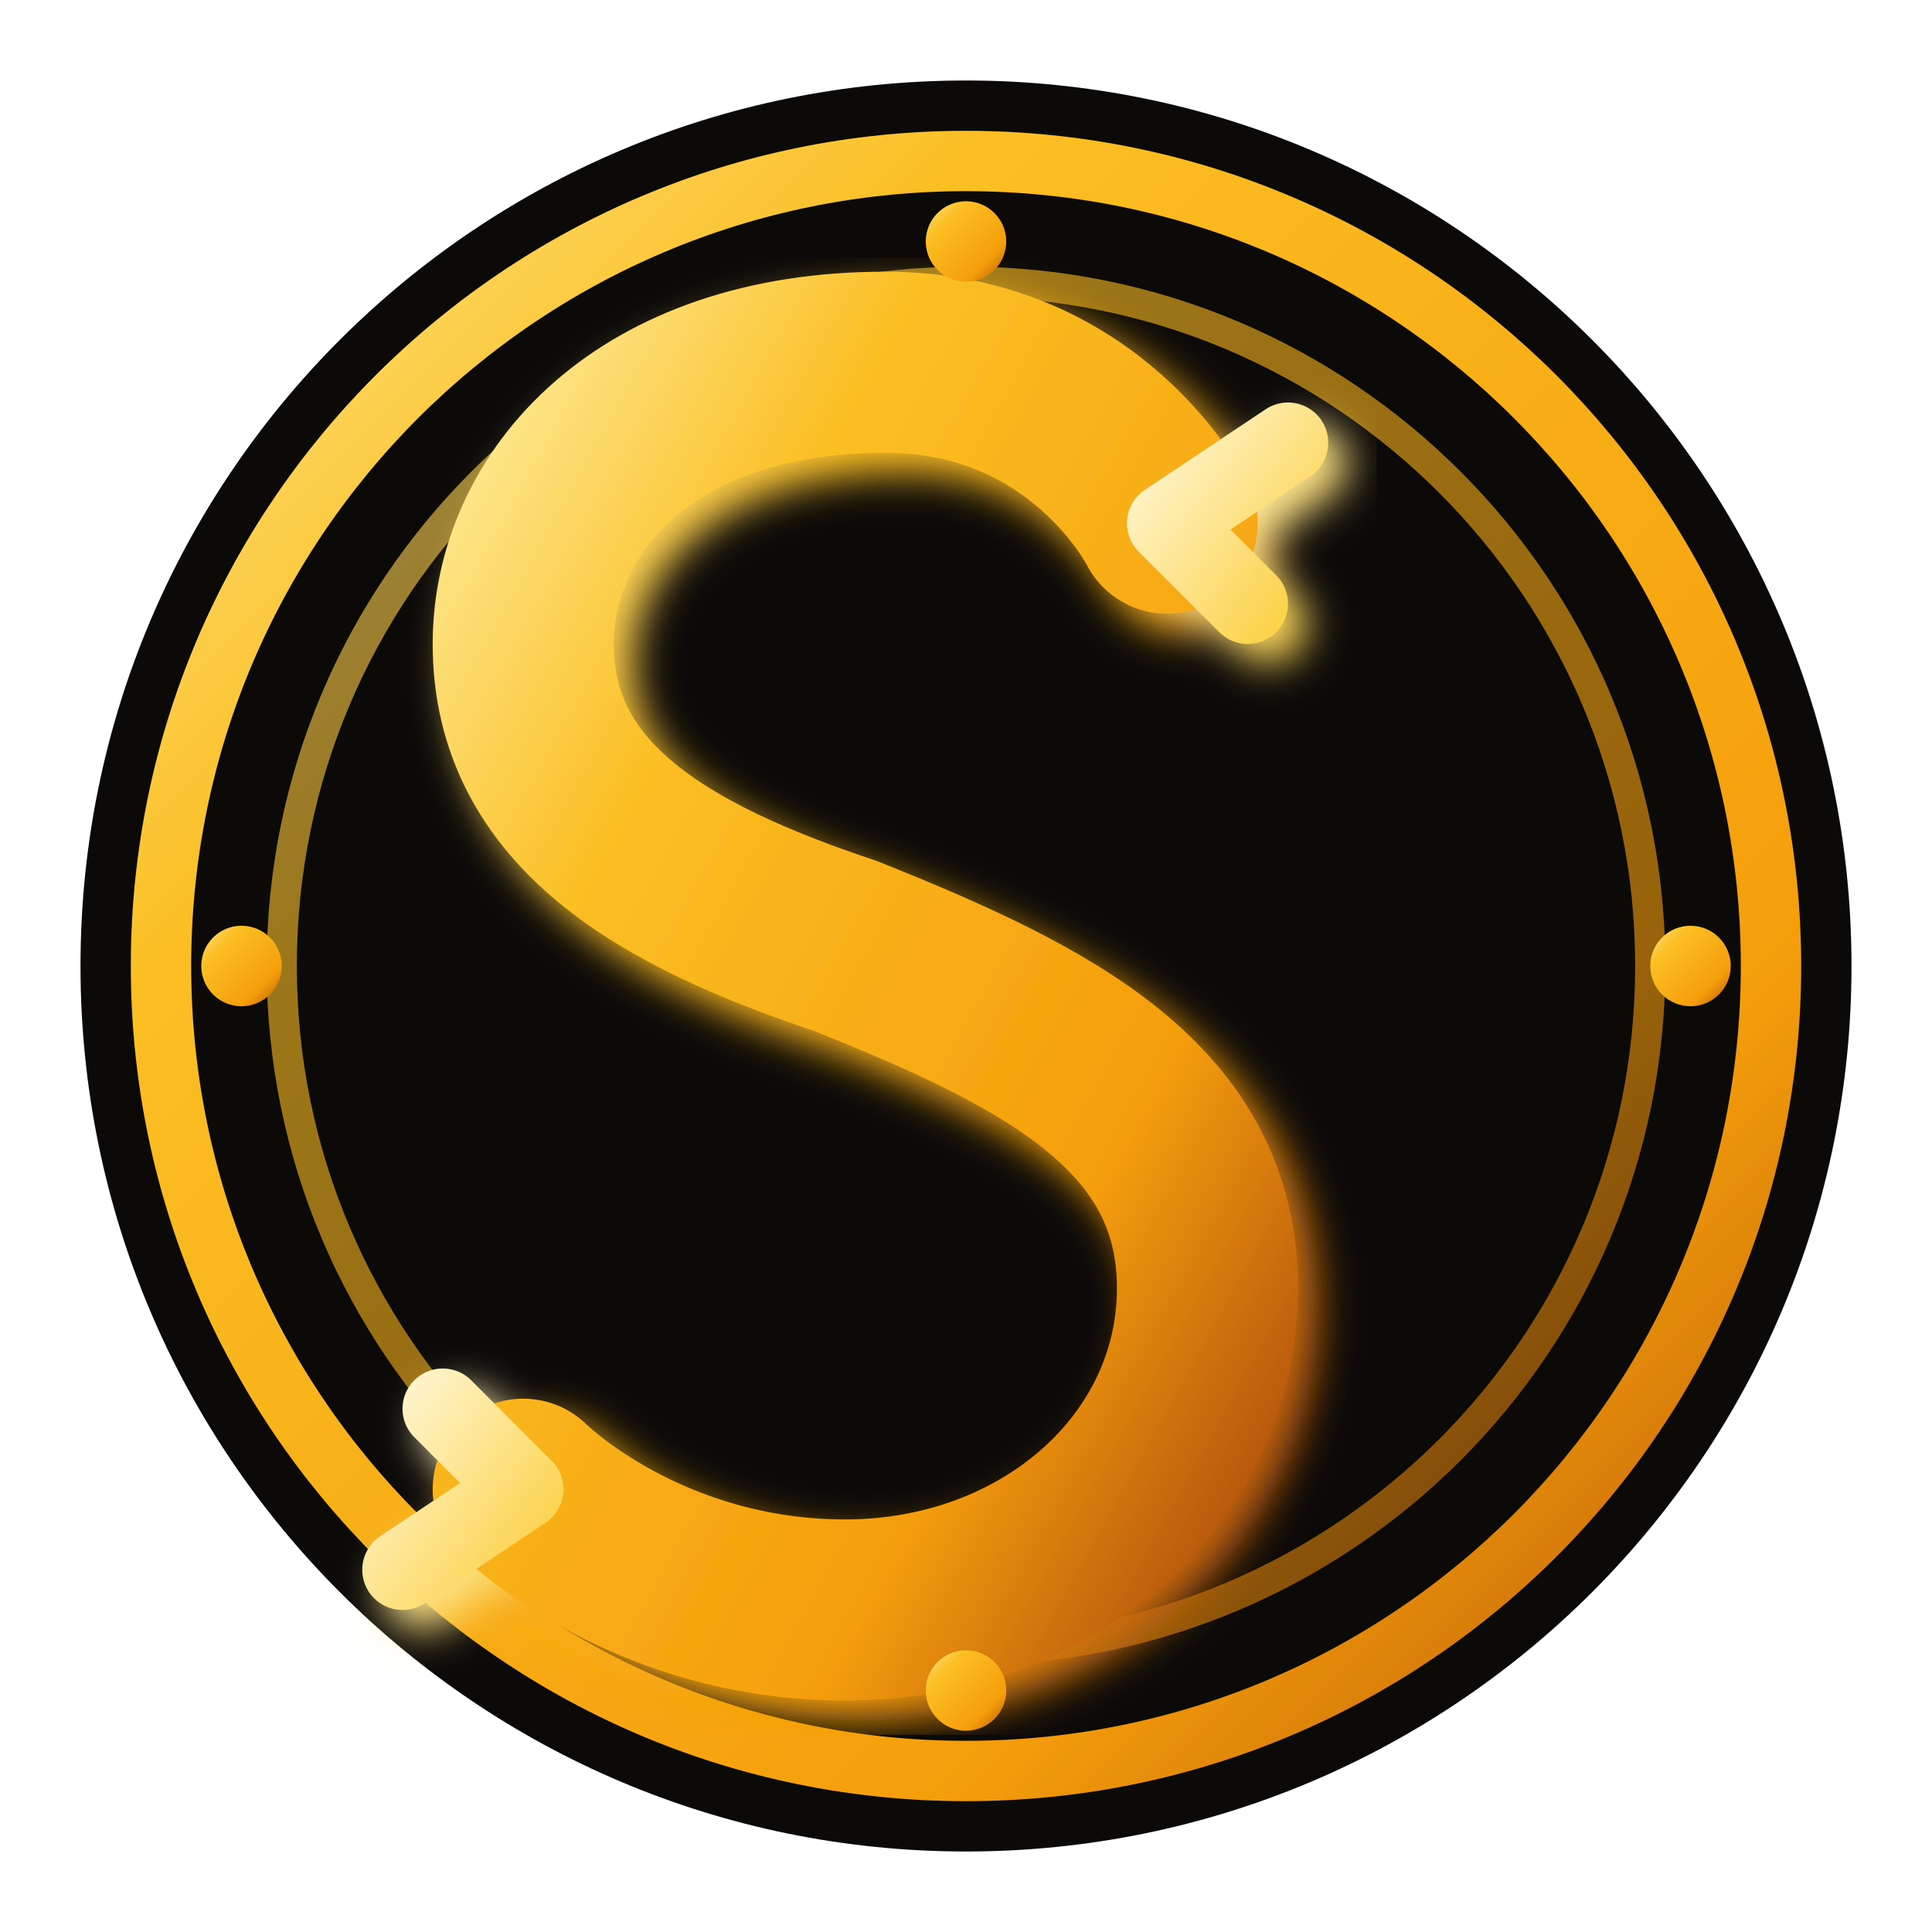
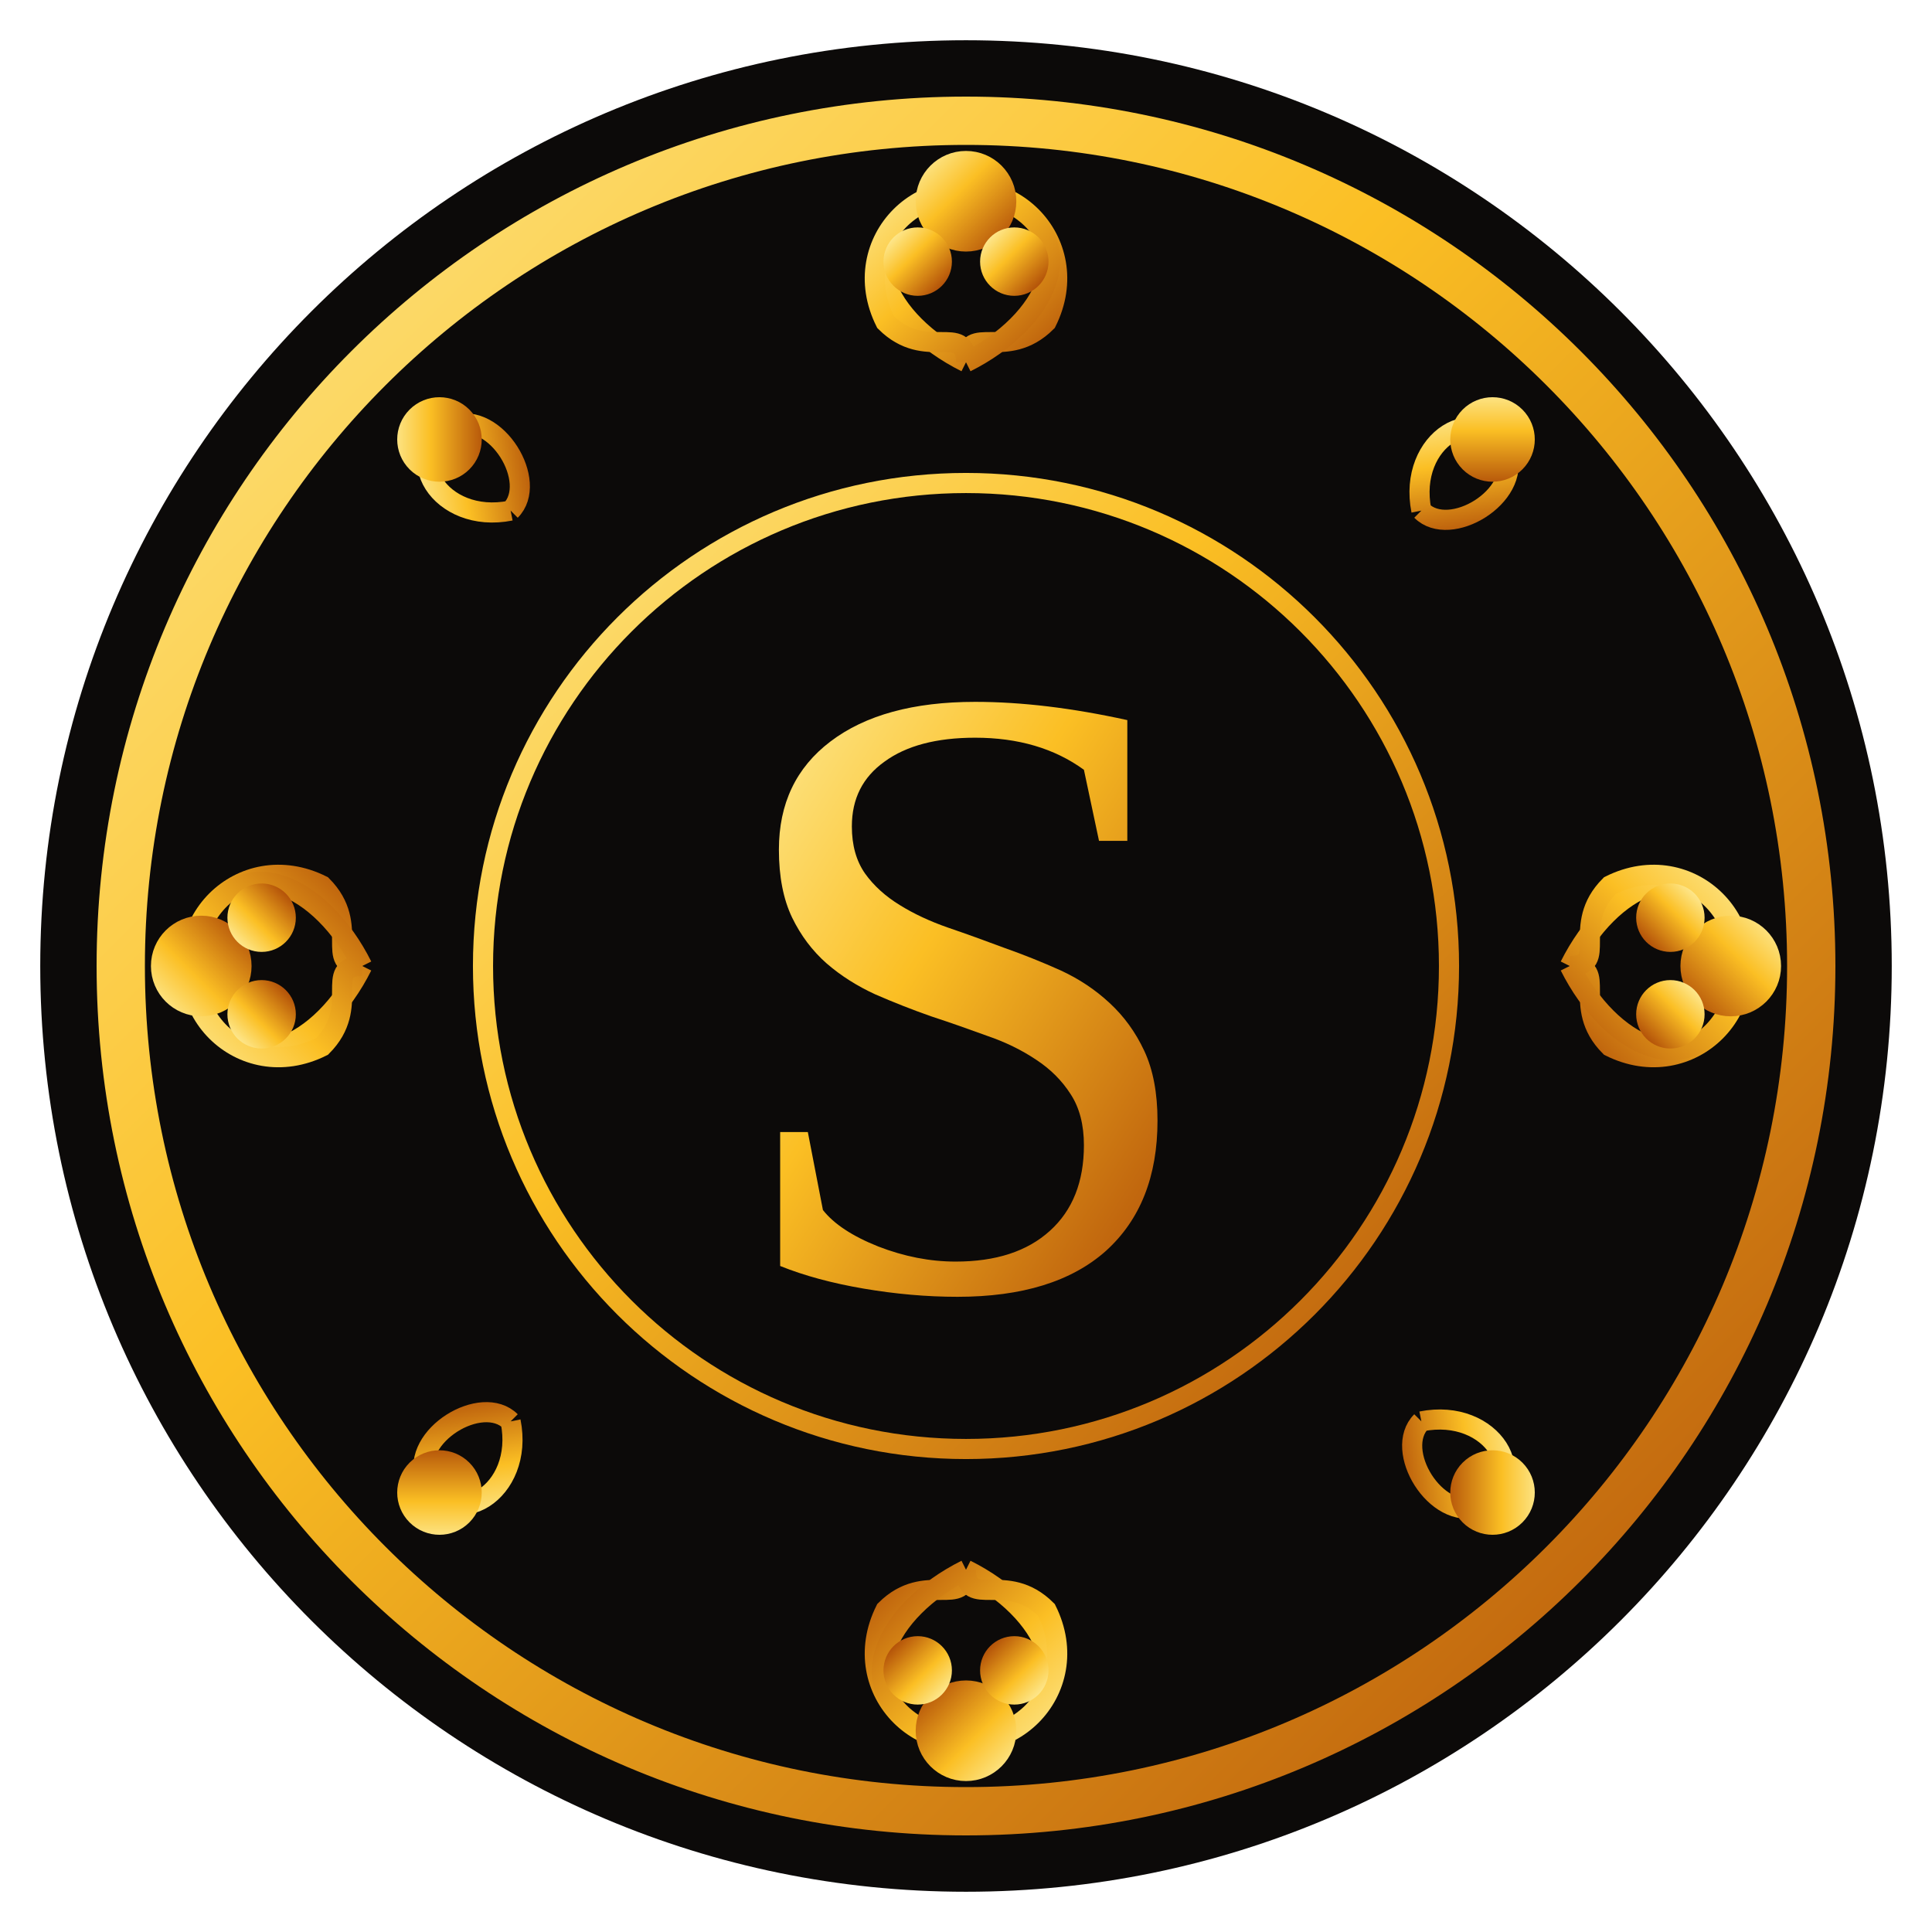
<svg xmlns="http://www.w3.org/2000/svg" width="48" height="48" viewBox="0 0 48 48">
  <defs>
-     <linearGradient id="goldGradient" x1="0%" y1="0%" x2="100%" y2="100%">
+     <linearGradient id="gold" x1="0%" y1="0%" x2="100%" y2="100%">
      <stop offset="0%" stop-color="#fde68a" />
-       <stop offset="25%" stop-color="#fbbf24" />
-       <stop offset="75%" stop-color="#f59e0b" />
+       <stop offset="40%" stop-color="#fbbf24" />
      <stop offset="100%" stop-color="#b45309" />
    </linearGradient>
-     <linearGradient id="innerGold" x1="0%" y1="0%" x2="100%" y2="100%">
-       <stop offset="0%" stop-color="#fef3c7" />
-       <stop offset="100%" stop-color="#fcd34d" />
-     </linearGradient>
-     <filter id="emboss" x="-10%" y="-10%" width="120%" height="120%">
-       <feGaussianBlur stdDeviation="0.5" result="blur" />
-       <feOffset dx="0.5" dy="0.5" result="offset" />
-       <feMerge>
-         <feMergeNode in="offset" />
-         <feMergeNode in="SourceGraphic" />
-       </feMerge>
-     </filter>
  </defs>
-   <circle cx="24" cy="24" r="22" fill="#0c0a09" />
-   <circle cx="24" cy="24" r="20" fill="none" stroke="url(#goldGradient)" stroke-width="1.5" />
-   <circle cx="24" cy="24" r="17" fill="none" stroke="url(#goldGradient)" stroke-width="0.75" opacity="0.6" />
-   <g filter="url(#emboss)">
-     <path d="M29 13          C29 13 27 9 22 9          C16 9 13 12.5 13 16          C13 20 16.5 22 21 23.5          C26 25.5 30 27.5 30 32          C30 36.5 26 40 21 40          C16 40 13 37 13 37" fill="none" stroke="url(#goldGradient)" stroke-width="4.5" stroke-linecap="round" />
-     <path d="M29 13 L32 11 M29 13 L31 15" fill="none" stroke="url(#innerGold)" stroke-width="2" stroke-linecap="round" />
-     <path d="M13 37 L10 39 M13 37 L11 35" fill="none" stroke="url(#innerGold)" stroke-width="2" stroke-linecap="round" />
+   <circle cx="24" cy="24" r="23" fill="#0c0a09" />
+   <circle cx="24" cy="24" r="21" fill="none" stroke="url(#gold)" stroke-width="1.2" />
+   <g fill="url(#gold)" stroke="url(#gold)" stroke-width="0.5" transform="translate(24,24)">
+     <g transform="rotate(0)">
+       <path d="M0,-15 C-2,-16 -3,-18 -1,-19 C1,-20 3,-18 2,-16 C1,-15 0,-16 0,-15" fill="none" />
+       <path d="M0,-15 C2,-16 3,-18 1,-19 C-1,-20 -3,-18 -2,-16 C-1,-15 0,-16 0,-15" fill="none" />
+       <circle cx="0" cy="-19" r="1" fill="url(#gold)" />
+       <circle cx="-1.2" cy="-17.5" r="0.6" fill="url(#gold)" />
+       <circle cx="1.2" cy="-17.5" r="0.6" fill="url(#gold)" />
+     </g>
+     <g transform="rotate(90)">
+       <path d="M0,-15 C-2,-16 -3,-18 -1,-19 C1,-20 3,-18 2,-16 C1,-15 0,-16 0,-15" fill="none" />
+       <path d="M0,-15 C2,-16 3,-18 1,-19 C-1,-20 -3,-18 -2,-16 C-1,-15 0,-16 0,-15" fill="none" />
+       <circle cx="0" cy="-19" r="1" fill="url(#gold)" />
+       <circle cx="-1.2" cy="-17.5" r="0.6" fill="url(#gold)" />
+       <circle cx="1.2" cy="-17.5" r="0.6" fill="url(#gold)" />
+     </g>
+     <g transform="rotate(180)">
+       <path d="M0,-15 C-2,-16 -3,-18 -1,-19 C1,-20 3,-18 2,-16 C1,-15 0,-16 0,-15" fill="none" />
+       <path d="M0,-15 C2,-16 3,-18 1,-19 C-1,-20 -3,-18 -2,-16 C-1,-15 0,-16 0,-15" fill="none" />
+       <circle cx="0" cy="-19" r="1" fill="url(#gold)" />
+       <circle cx="-1.2" cy="-17.5" r="0.6" fill="url(#gold)" />
+       <circle cx="1.2" cy="-17.5" r="0.6" fill="url(#gold)" />
+     </g>
+     <g transform="rotate(270)">
+       <path d="M0,-15 C-2,-16 -3,-18 -1,-19 C1,-20 3,-18 2,-16 C1,-15 0,-16 0,-15" fill="none" />
+       <path d="M0,-15 C2,-16 3,-18 1,-19 C-1,-20 -3,-18 -2,-16 C-1,-15 0,-16 0,-15" fill="none" />
+       <circle cx="0" cy="-19" r="1" fill="url(#gold)" />
+       <circle cx="-1.2" cy="-17.5" r="0.6" fill="url(#gold)" />
+       <circle cx="1.2" cy="-17.5" r="0.6" fill="url(#gold)" />
+     </g>
+     <g transform="rotate(45)">
+       <path d="M0,-16 C-1.5,-17 -1,-19 0.5,-18.5 C1.5,-18 1,-16 0,-16" fill="none" />
+       <circle cx="0" cy="-18.5" r="0.8" fill="url(#gold)" />
+     </g>
+     <g transform="rotate(135)">
+       <path d="M0,-16 C-1.5,-17 -1,-19 0.5,-18.5 C1.5,-18 1,-16 0,-16" fill="none" />
+       <circle cx="0" cy="-18.5" r="0.8" fill="url(#gold)" />
+     </g>
+     <g transform="rotate(225)">
+       <path d="M0,-16 C-1.5,-17 -1,-19 0.5,-18.5 C1.5,-18 1,-16 0,-16" fill="none" />
+       <circle cx="0" cy="-18.5" r="0.8" fill="url(#gold)" />
+     </g>
+     <g transform="rotate(315)">
+       <path d="M0,-16 C-1.5,-17 -1,-19 0.5,-18.5 C1.5,-18 1,-16 0,-16" fill="none" />
+       <circle cx="0" cy="-18.5" r="0.8" fill="url(#gold)" />
+     </g>
  </g>
-   <circle cx="24" cy="6" r="1" fill="url(#goldGradient)" />
-   <circle cx="24" cy="42" r="1" fill="url(#goldGradient)" />
-   <circle cx="6" cy="24" r="1" fill="url(#goldGradient)" />
-   <circle cx="42" cy="24" r="1" fill="url(#goldGradient)" />
+   <circle cx="24" cy="24" r="12" fill="none" stroke="url(#gold)" stroke-width="0.5" />
+   <text x="24" y="32" text-anchor="middle" fill="url(#gold)" font-family="Georgia, 'Times New Roman', serif" font-size="22" font-weight="400">S</text>
</svg>
